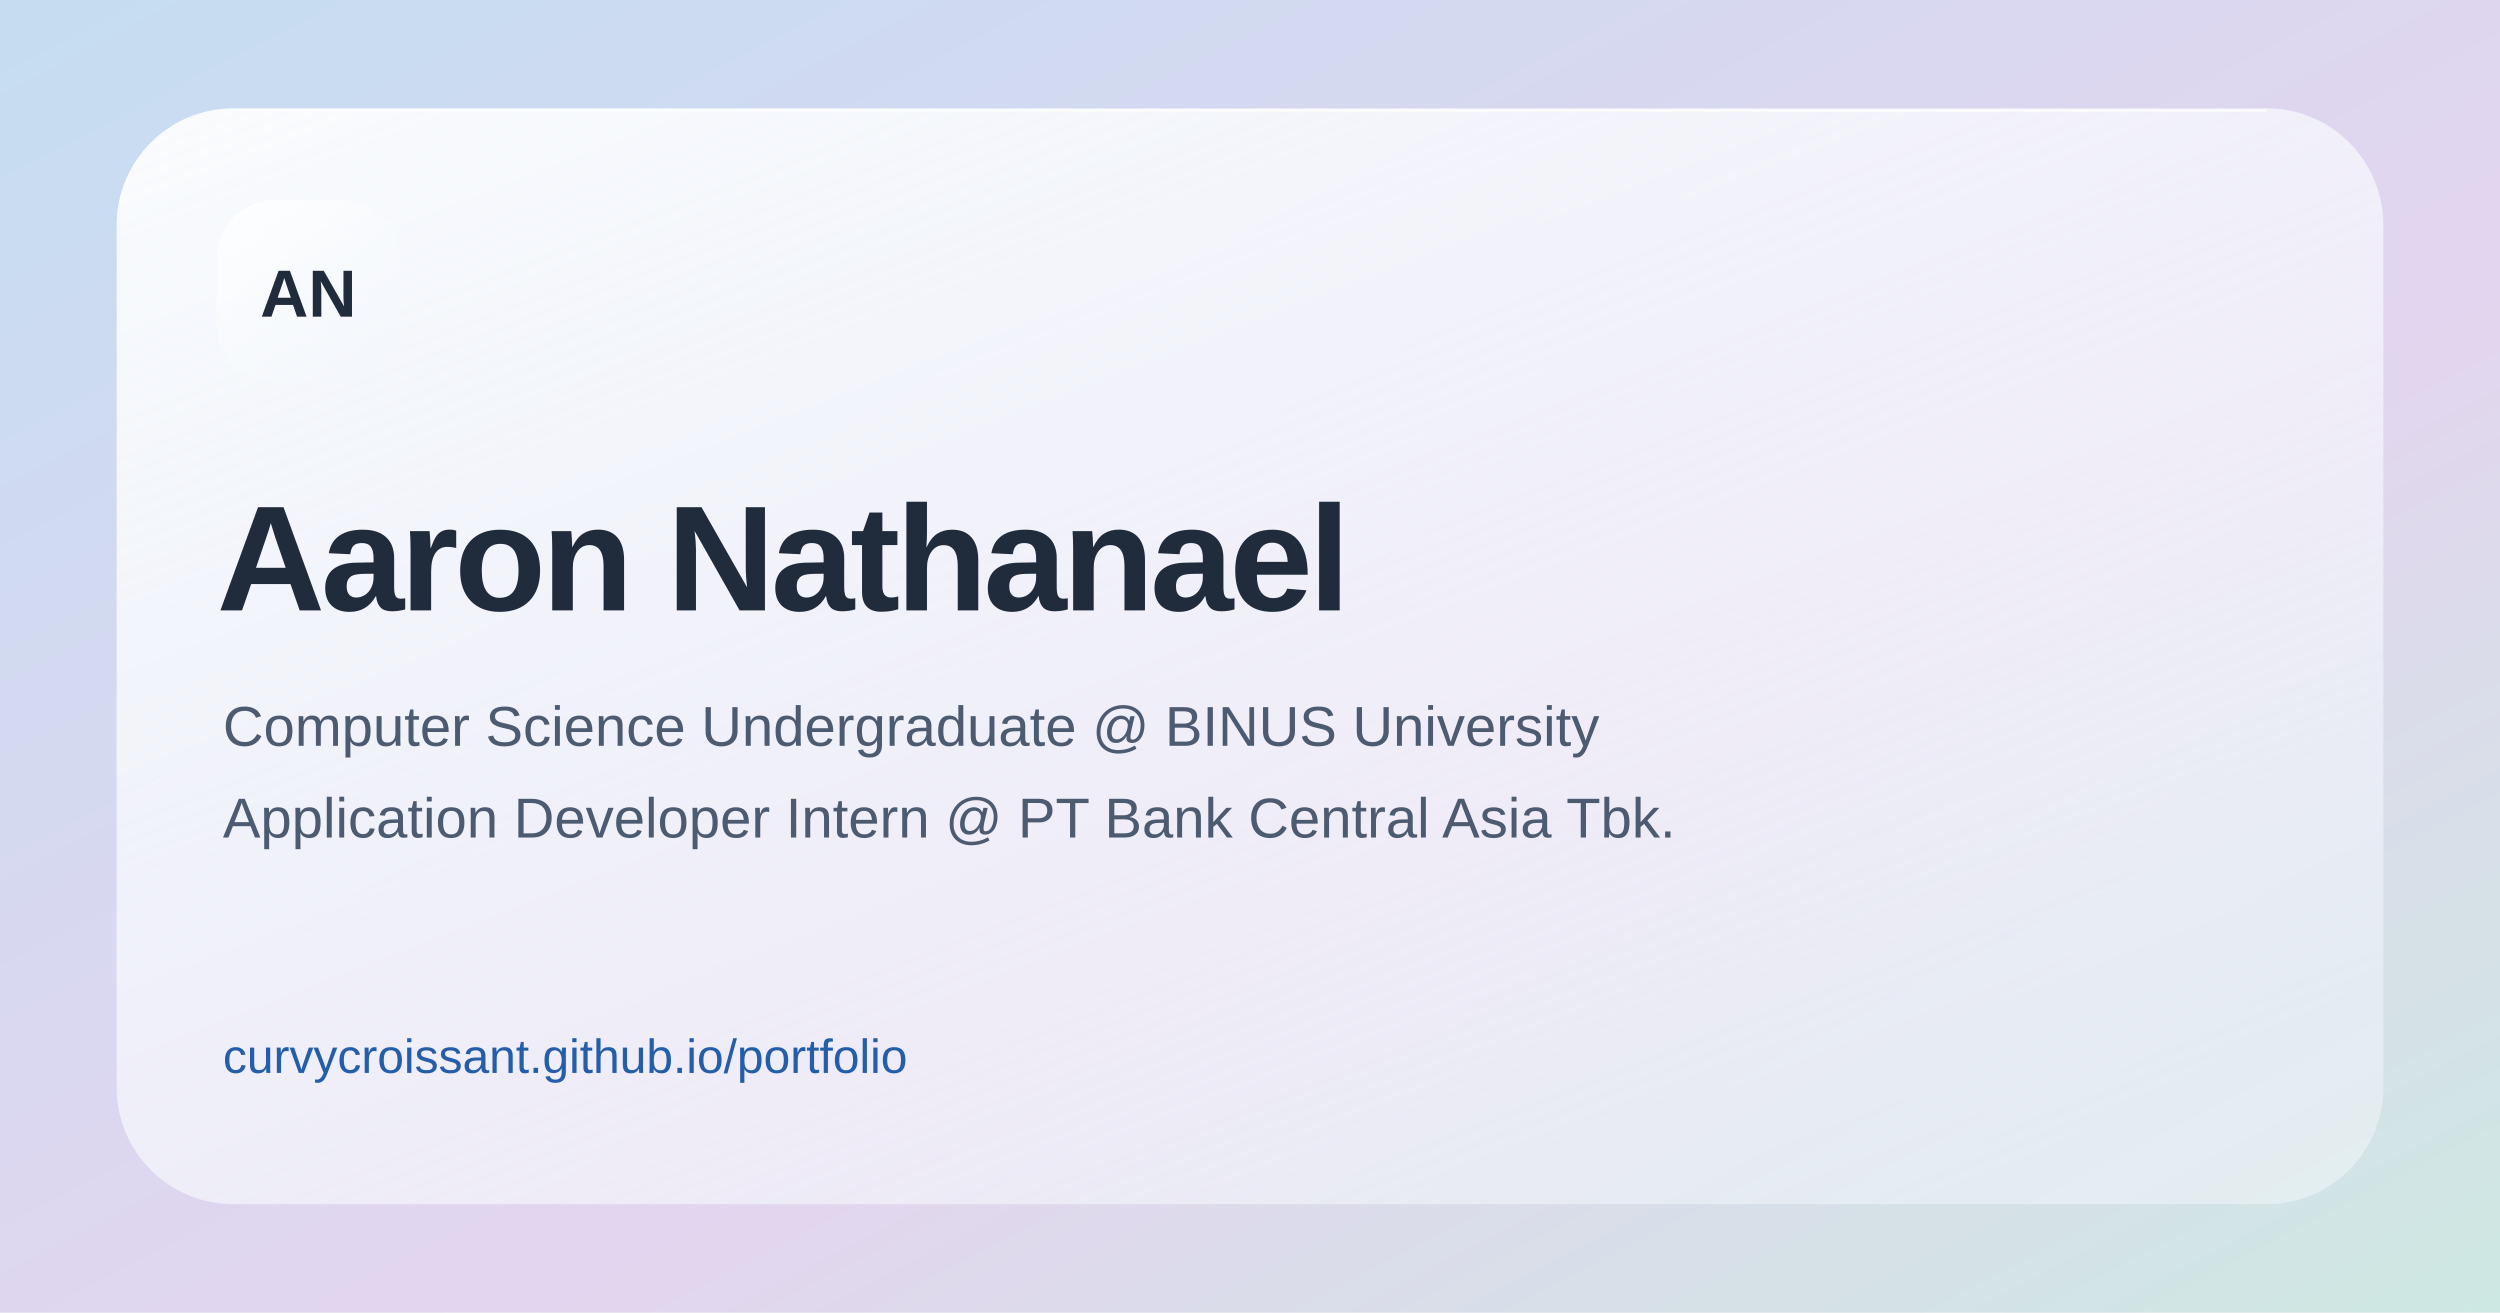
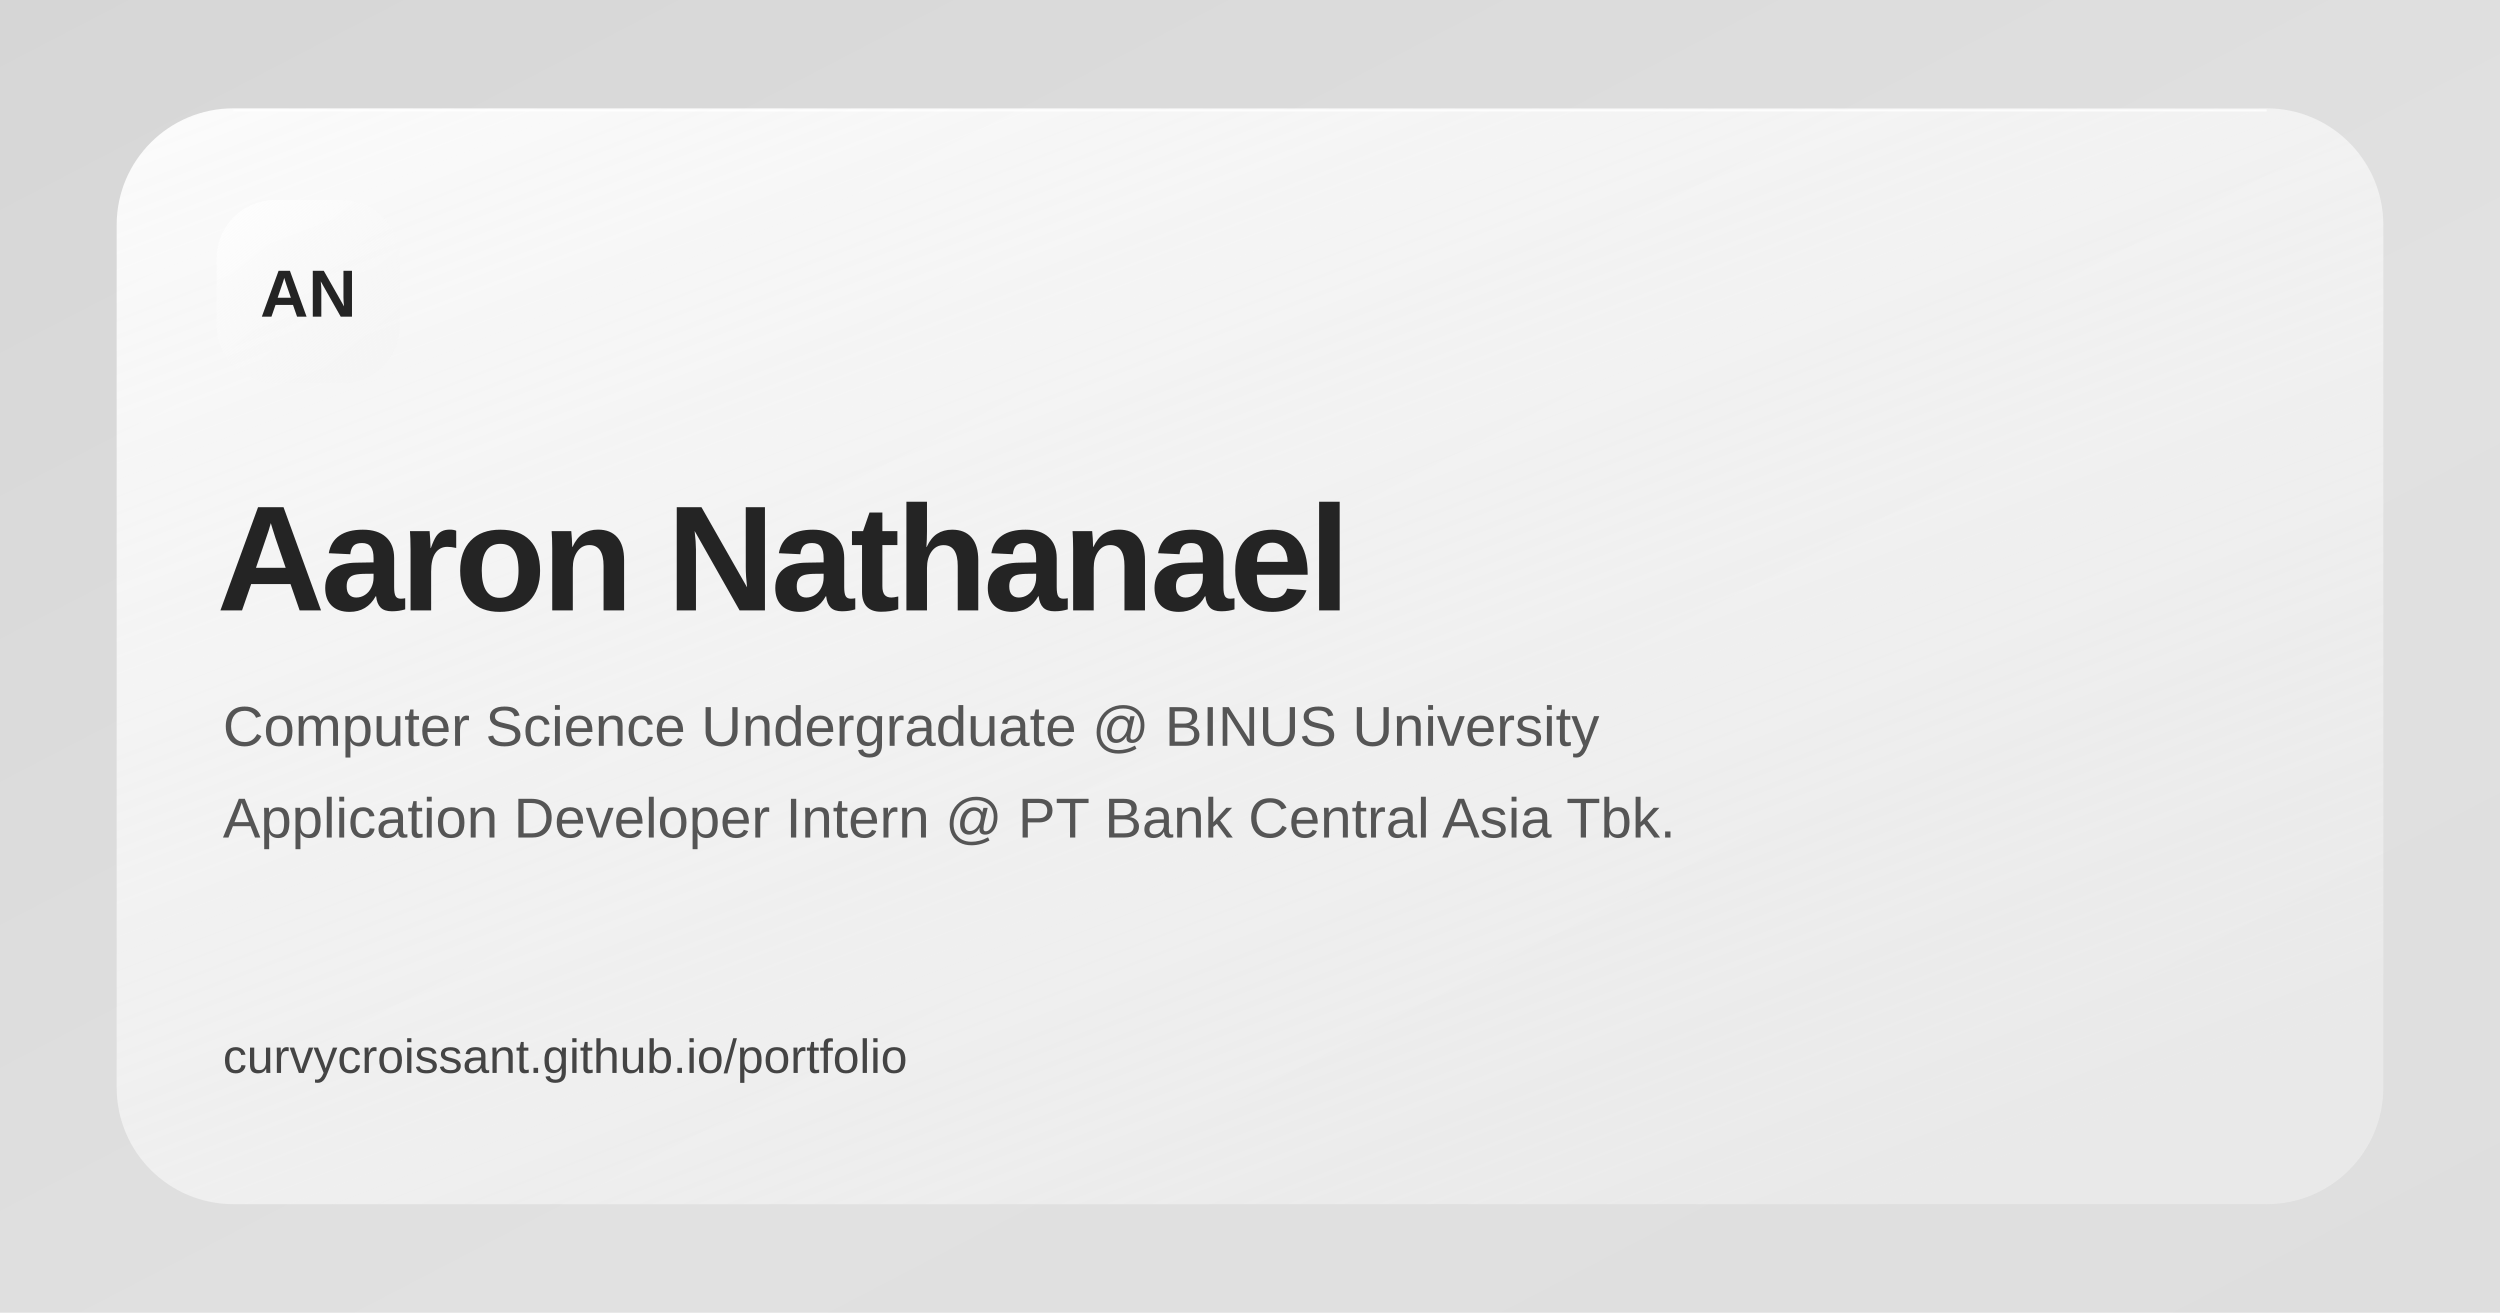
<svg xmlns="http://www.w3.org/2000/svg" width="1200" height="630" viewBox="0 0 1200 630">
  <defs>
    <linearGradient id="ambient" x2="1" y2="1">
-       <stop stop-color="#c5ddf1" />
-       <stop offset=".6" stop-color="#e3d5ef" />
-       <stop offset="1" stop-color="#cde8e2" />
+       <stop stop-color="#d6d6d6" />
+       <stop offset=".6" stop-color="#e1e1e1" />
+       <stop offset="1" stop-color="#dedede" />
    </linearGradient>
    <linearGradient id="glass" x2=".8" y2="1">
      <stop stop-color="#fff" stop-opacity=".9" />
-       <stop offset="1" stop-color="#f3f7fc" stop-opacity=".5" />
+       <stop offset="1" stop-color="#f3f3f3" stop-opacity=".5" />
    </linearGradient>
  </defs>
  <rect width="1200" height="630" fill="url(#ambient)" />
  <rect x="56" y="52" width="1088" height="526" rx="56" fill="url(#glass)" />
  <path d="M112 53h976" stroke="#fff" stroke-opacity=".8" />
  <rect x="104" y="96" width="88" height="88" rx="28" fill="url(#glass)" />
-   <text x="148" y="152" text-anchor="middle" fill="#202b3c" font-family="Arial,sans-serif" font-size="32" font-weight="700">AN</text>
-   <text x="104" y="293" fill="#202b3c" font-family="Arial,sans-serif" font-size="72" font-weight="700" letter-spacing="-2">Aaron Nathanael</text>
-   <text x="107" y="358" fill="#4d5b70" font-family="Arial,sans-serif" font-size="27">Computer Science Undergraduate @ BINUS University</text>
-   <text x="107" y="402" fill="#4d5b70" font-family="Arial,sans-serif" font-size="27">Application Developer Intern @ PT Bank Central Asia Tbk.</text>
-   <text x="107" y="515" fill="#245da8" font-family="Arial,sans-serif" font-size="23">curvycroissant.github.io/portfolio</text>
+   <text x="148" y="152" text-anchor="middle" fill="#242424" font-family="Arial,sans-serif" font-size="32" font-weight="700">AN</text>
+   <text x="104" y="293" fill="#242424" font-family="Arial,sans-serif" font-size="72" font-weight="700" letter-spacing="-2">Aaron Nathanael</text>
+   <text x="107" y="358" fill="#555555" font-family="Arial,sans-serif" font-size="27">Computer Science Undergraduate @ BINUS University</text>
+   <text x="107" y="402" fill="#555555" font-family="Arial,sans-serif" font-size="27">Application Developer Intern @ PT Bank Central Asia Tbk.</text>
+   <text x="107" y="515" fill="#444444" font-family="Arial,sans-serif" font-size="23">curvycroissant.github.io/portfolio</text>
</svg>
